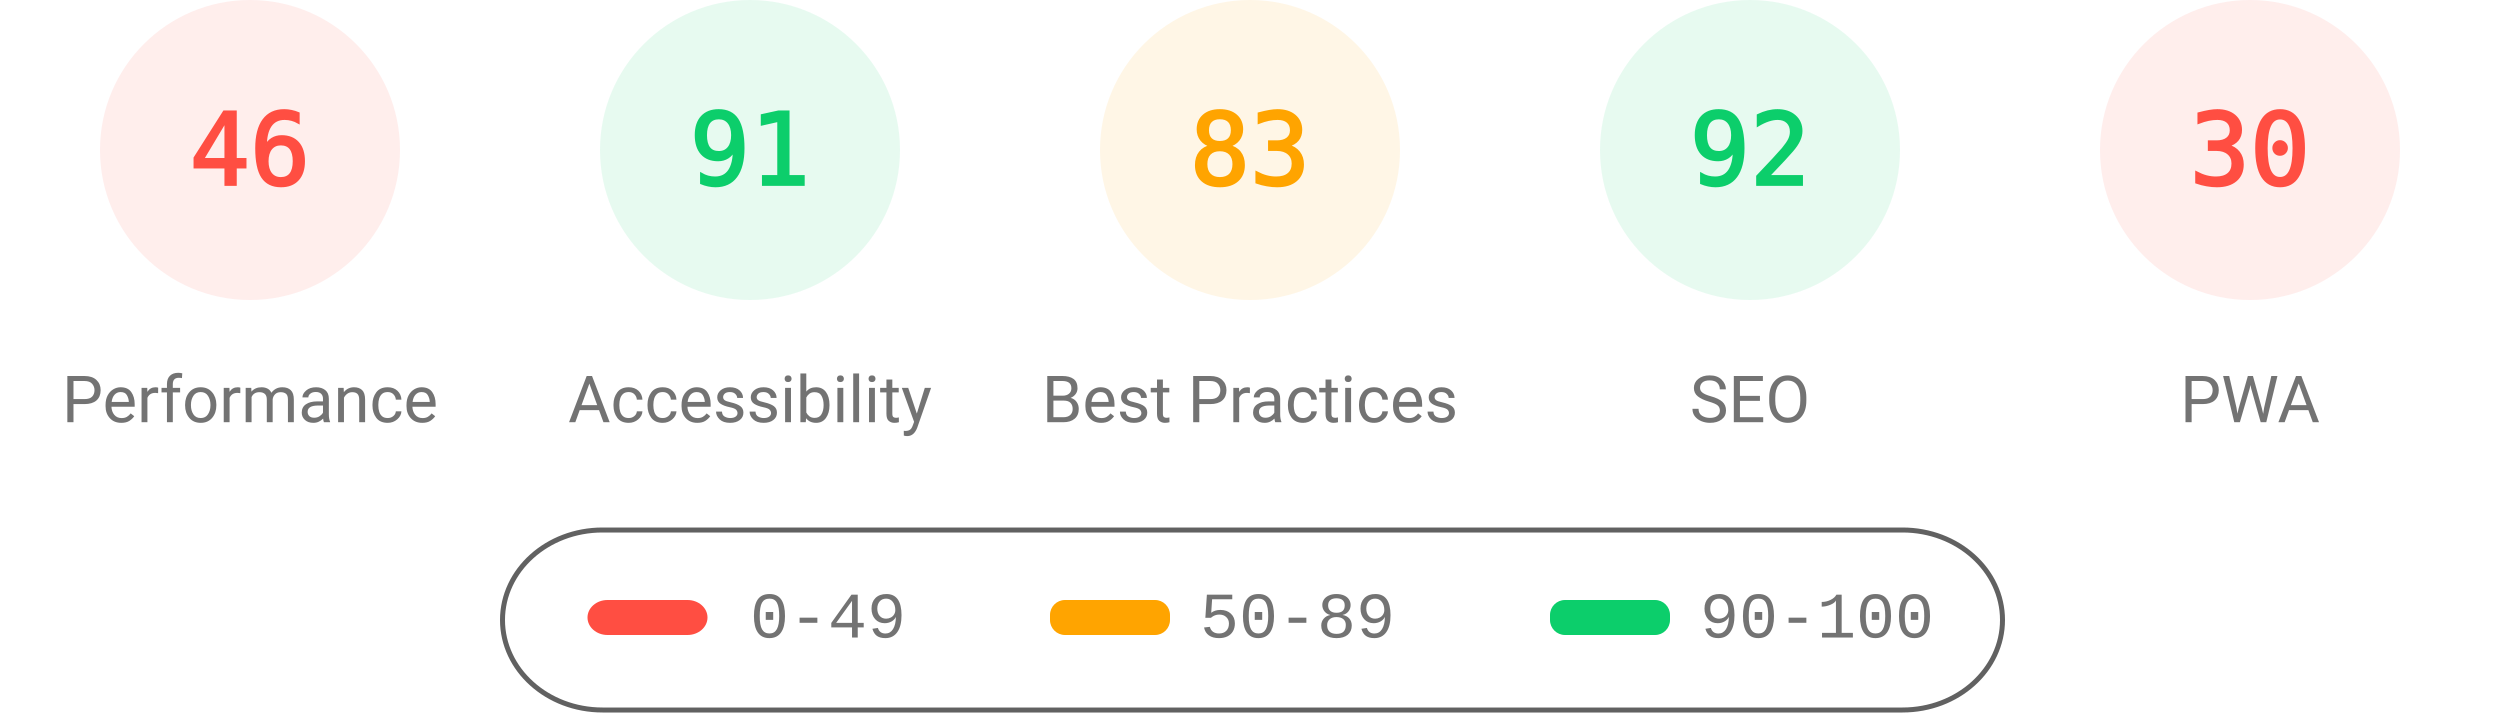
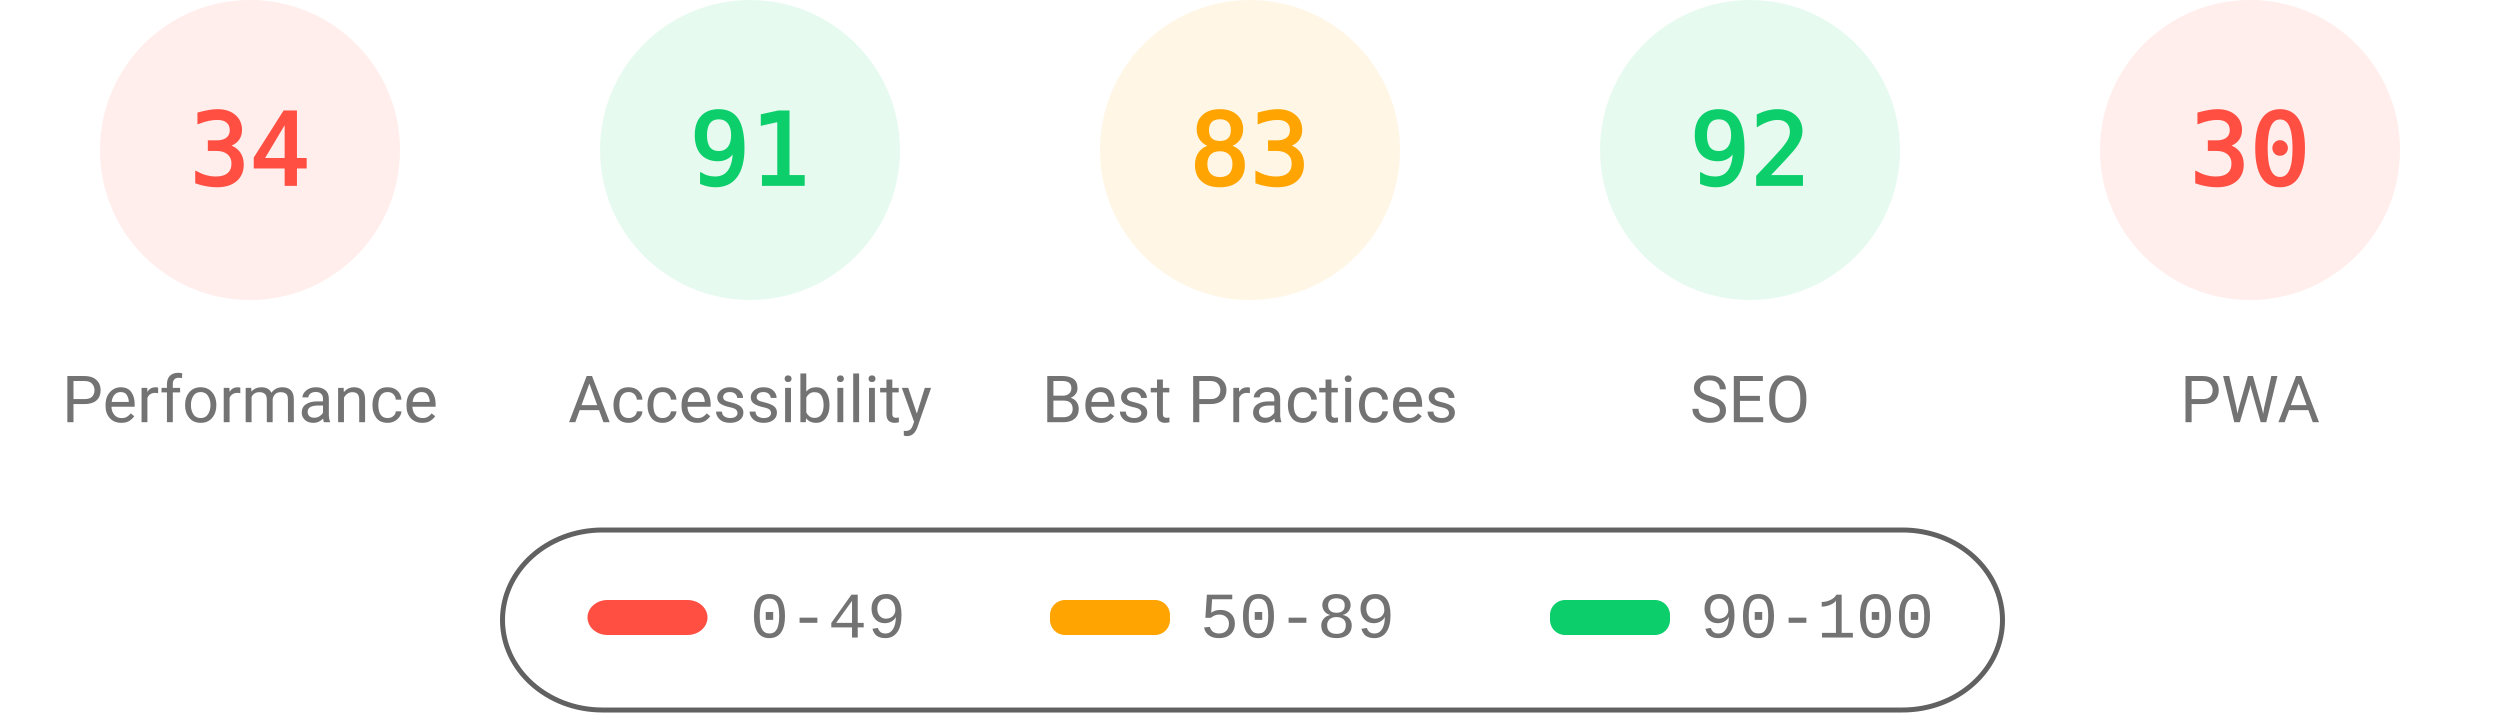
<svg xmlns="http://www.w3.org/2000/svg" fill="none" width="1000" height="285">
  <style>.gauge-base{opacity:.1}.gauge-arc{fill:none;animation-delay:250ms;stroke-linecap:round;transform:rotate(-90deg);transform-origin:100px 60px;animation:load-gauge 1s ease forwards}.guage-text{font-size:40px;font-family:monospace;text-align:center}.guage-red{color:#ff4e42;fill:#ff4e42;stroke:#ff4e42}.guage-orange{color:#ffa400;fill:#ffa400;stroke:#ffa400}.guage-green{color:#0cce6b;fill:#0cce6b;stroke:#0cce6b}.guage-undefined{color:#5c5c5c;fill:#5c5c5c;stroke:#5c5c5c}.guage-title{color:#737373;fill:#737373;stroke:none;font-size:26px;line-height:26px;font-family:Roboto,Halvetica,Arial,sans-serif}@keyframes load-gauge{from{stroke-dasharray:0 352.858}}</style>
  <svg class="guage-div guage-perf guage-red" viewBox="0 0 200 200" width="200" height="200">
    <circle class="gauge-base" r="56" cx="100" cy="60" stroke-width="8" />
-     <circle class="gauge-arc guage-arc-1" r="56" cx="100" cy="60" stroke-width="8" style="stroke-dasharray:161.855,351.858" />
-     <text class="guage-text" x="100" y="60" alignment-baseline="central" dominant-baseline="central" text-anchor="middle">46</text>
+     <circle class="gauge-arc guage-arc-1" r="56" cx="100" cy="60" stroke-width="8" style="stroke-dasharray:119.632,351.858" />
+     <text class="guage-text" x="100" y="60" alignment-baseline="central" dominant-baseline="central" text-anchor="middle">34</text>
    <text class="guage-title" x="100" y="160" alignment-baseline="central" dominant-baseline="central" text-anchor="middle">Performance</text>
  </svg>
  <svg class="guage-div guage-acc guage-green" viewBox="0 0 200 200" width="200" height="200" x="200">
    <circle class="gauge-base" r="56" cx="100" cy="60" stroke-width="8" />
    <circle class="gauge-arc guage-arc-2" r="56" cx="100" cy="60" stroke-width="8" style="stroke-dasharray:320.191,351.858" />
    <text class="guage-text" x="100" y="60" alignment-baseline="central" dominant-baseline="central" text-anchor="middle">91</text>
    <text class="guage-title" x="100" y="160" alignment-baseline="central" dominant-baseline="central" text-anchor="middle">Accessibility</text>
  </svg>
  <svg class="guage-div guage-best guage-orange" viewBox="0 0 200 200" width="200" height="200" x="400">
    <circle class="gauge-base" r="56" cx="100" cy="60" stroke-width="8" />
    <circle class="gauge-arc guage-arc-3" r="56" cx="100" cy="60" stroke-width="8" style="stroke-dasharray:292.042,351.858" />
    <text class="guage-text" x="100" y="60" alignment-baseline="central" dominant-baseline="central" text-anchor="middle">83</text>
    <text class="guage-title" x="100" y="160" alignment-baseline="central" dominant-baseline="central" text-anchor="middle">Best Practices</text>
  </svg>
  <svg class="guage-div guage-seo guage-green" viewBox="0 0 200 200" width="200" height="200" x="600">
    <circle class="gauge-base" r="56" cx="100" cy="60" stroke-width="8" />
    <circle class="gauge-arc guage-arc-4" r="56" cx="100" cy="60" stroke-width="8" style="stroke-dasharray:323.709,351.858" />
    <text class="guage-text" x="100" y="60" alignment-baseline="central" dominant-baseline="central" text-anchor="middle">92</text>
    <text class="guage-title" x="100" y="160" alignment-baseline="central" dominant-baseline="central" text-anchor="middle">SEO</text>
  </svg>
  <svg class="guage-div guage-pwa guage-red" viewBox="0 0 200 200" width="200" height="200" x="800">
    <circle class="gauge-base" r="56" cx="100" cy="60" stroke-width="8" />
    <circle class="gauge-arc guage-arc-4" r="56" cx="100" cy="60" stroke-width="8" style="stroke-dasharray:105.557,351.858" />
    <text class="guage-text" x="100" y="60" alignment-baseline="central" dominant-baseline="central" text-anchor="middle">30</text>
    <text class="guage-title" x="100" y="160" alignment-baseline="central" dominant-baseline="central" text-anchor="middle">PWA</text>
  </svg>
  <svg width="604" height="76" x="200" y="210">
    <path fill="none" id="canvas_background" d="M-1-1h604v80H-1z" />
    <rect fill-opacity="0" stroke="#616161" stroke-width="2" rx="40" id="svg_2" height="72" width="600" y="2" x="1" fill="#000" />
    <rect stroke="#000" rx="8" id="svg_3" height="14" width="48" y="30" x="35" stroke-opacity="null" stroke-width="0" fill="#ff4e42" />
    <rect stroke="#000" rx="6" id="svg_4" height="14" width="48" y="30" x="220" stroke-opacity="null" stroke-width="0" fill="#ffa400" />
    <rect stroke="#000" rx="6" id="svg_5" height="14" width="48" y="30" x="420" stroke-opacity="null" stroke-width="0" fill="#0cce6b" />
    <text xml:space="preserve" text-anchor="start" font-family="'Courier New', Courier, monospace" font-size="26" id="svg_6" y="45" x="100" stroke-opacity="null" stroke-width="0" stroke="#000" fill="#737373">0-49</text>
    <text xml:space="preserve" text-anchor="start" font-family="'Courier New', Courier, monospace" font-size="26" id="svg_7" y="45" x="280" stroke-opacity="null" stroke-width="0" stroke="#000" fill="#737373">50-89</text>
    <text xml:space="preserve" text-anchor="start" font-family="'Courier New', Courier, monospace" font-size="26" id="svg_8" y="45" x="480" stroke-opacity="null" stroke-width="0" stroke="#000" fill="#737373">90-100</text>
  </svg>
</svg>
